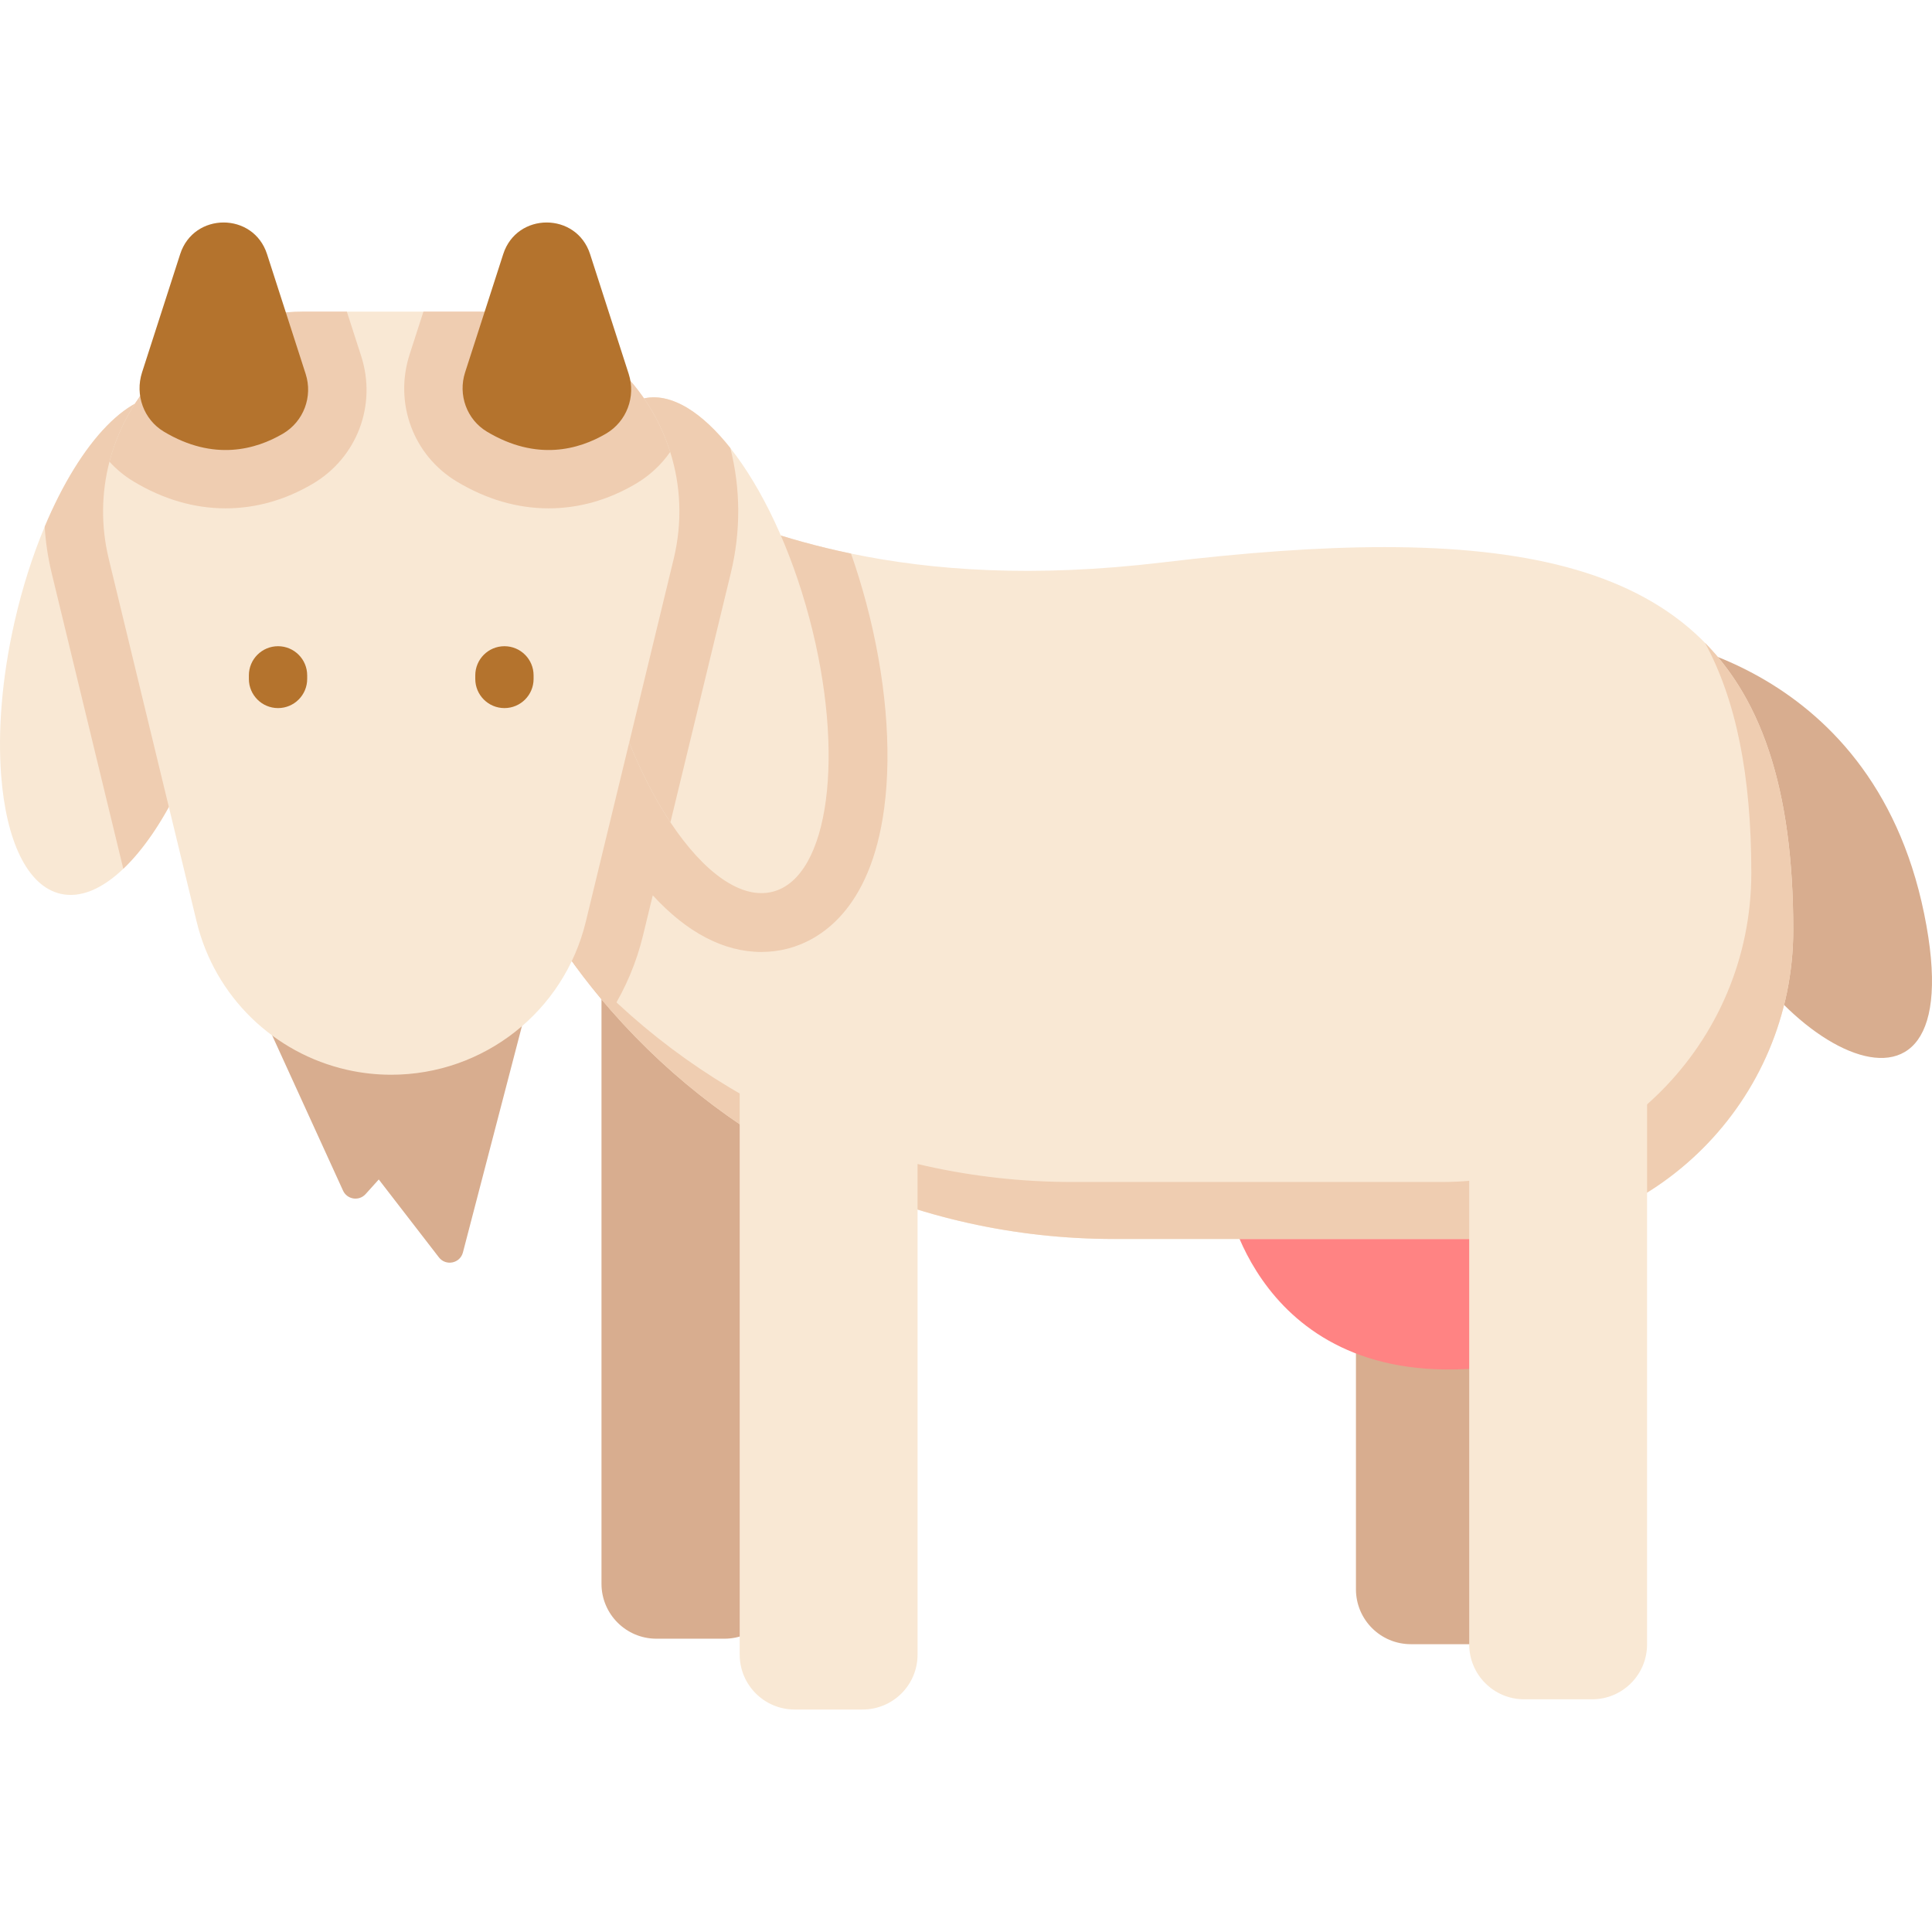
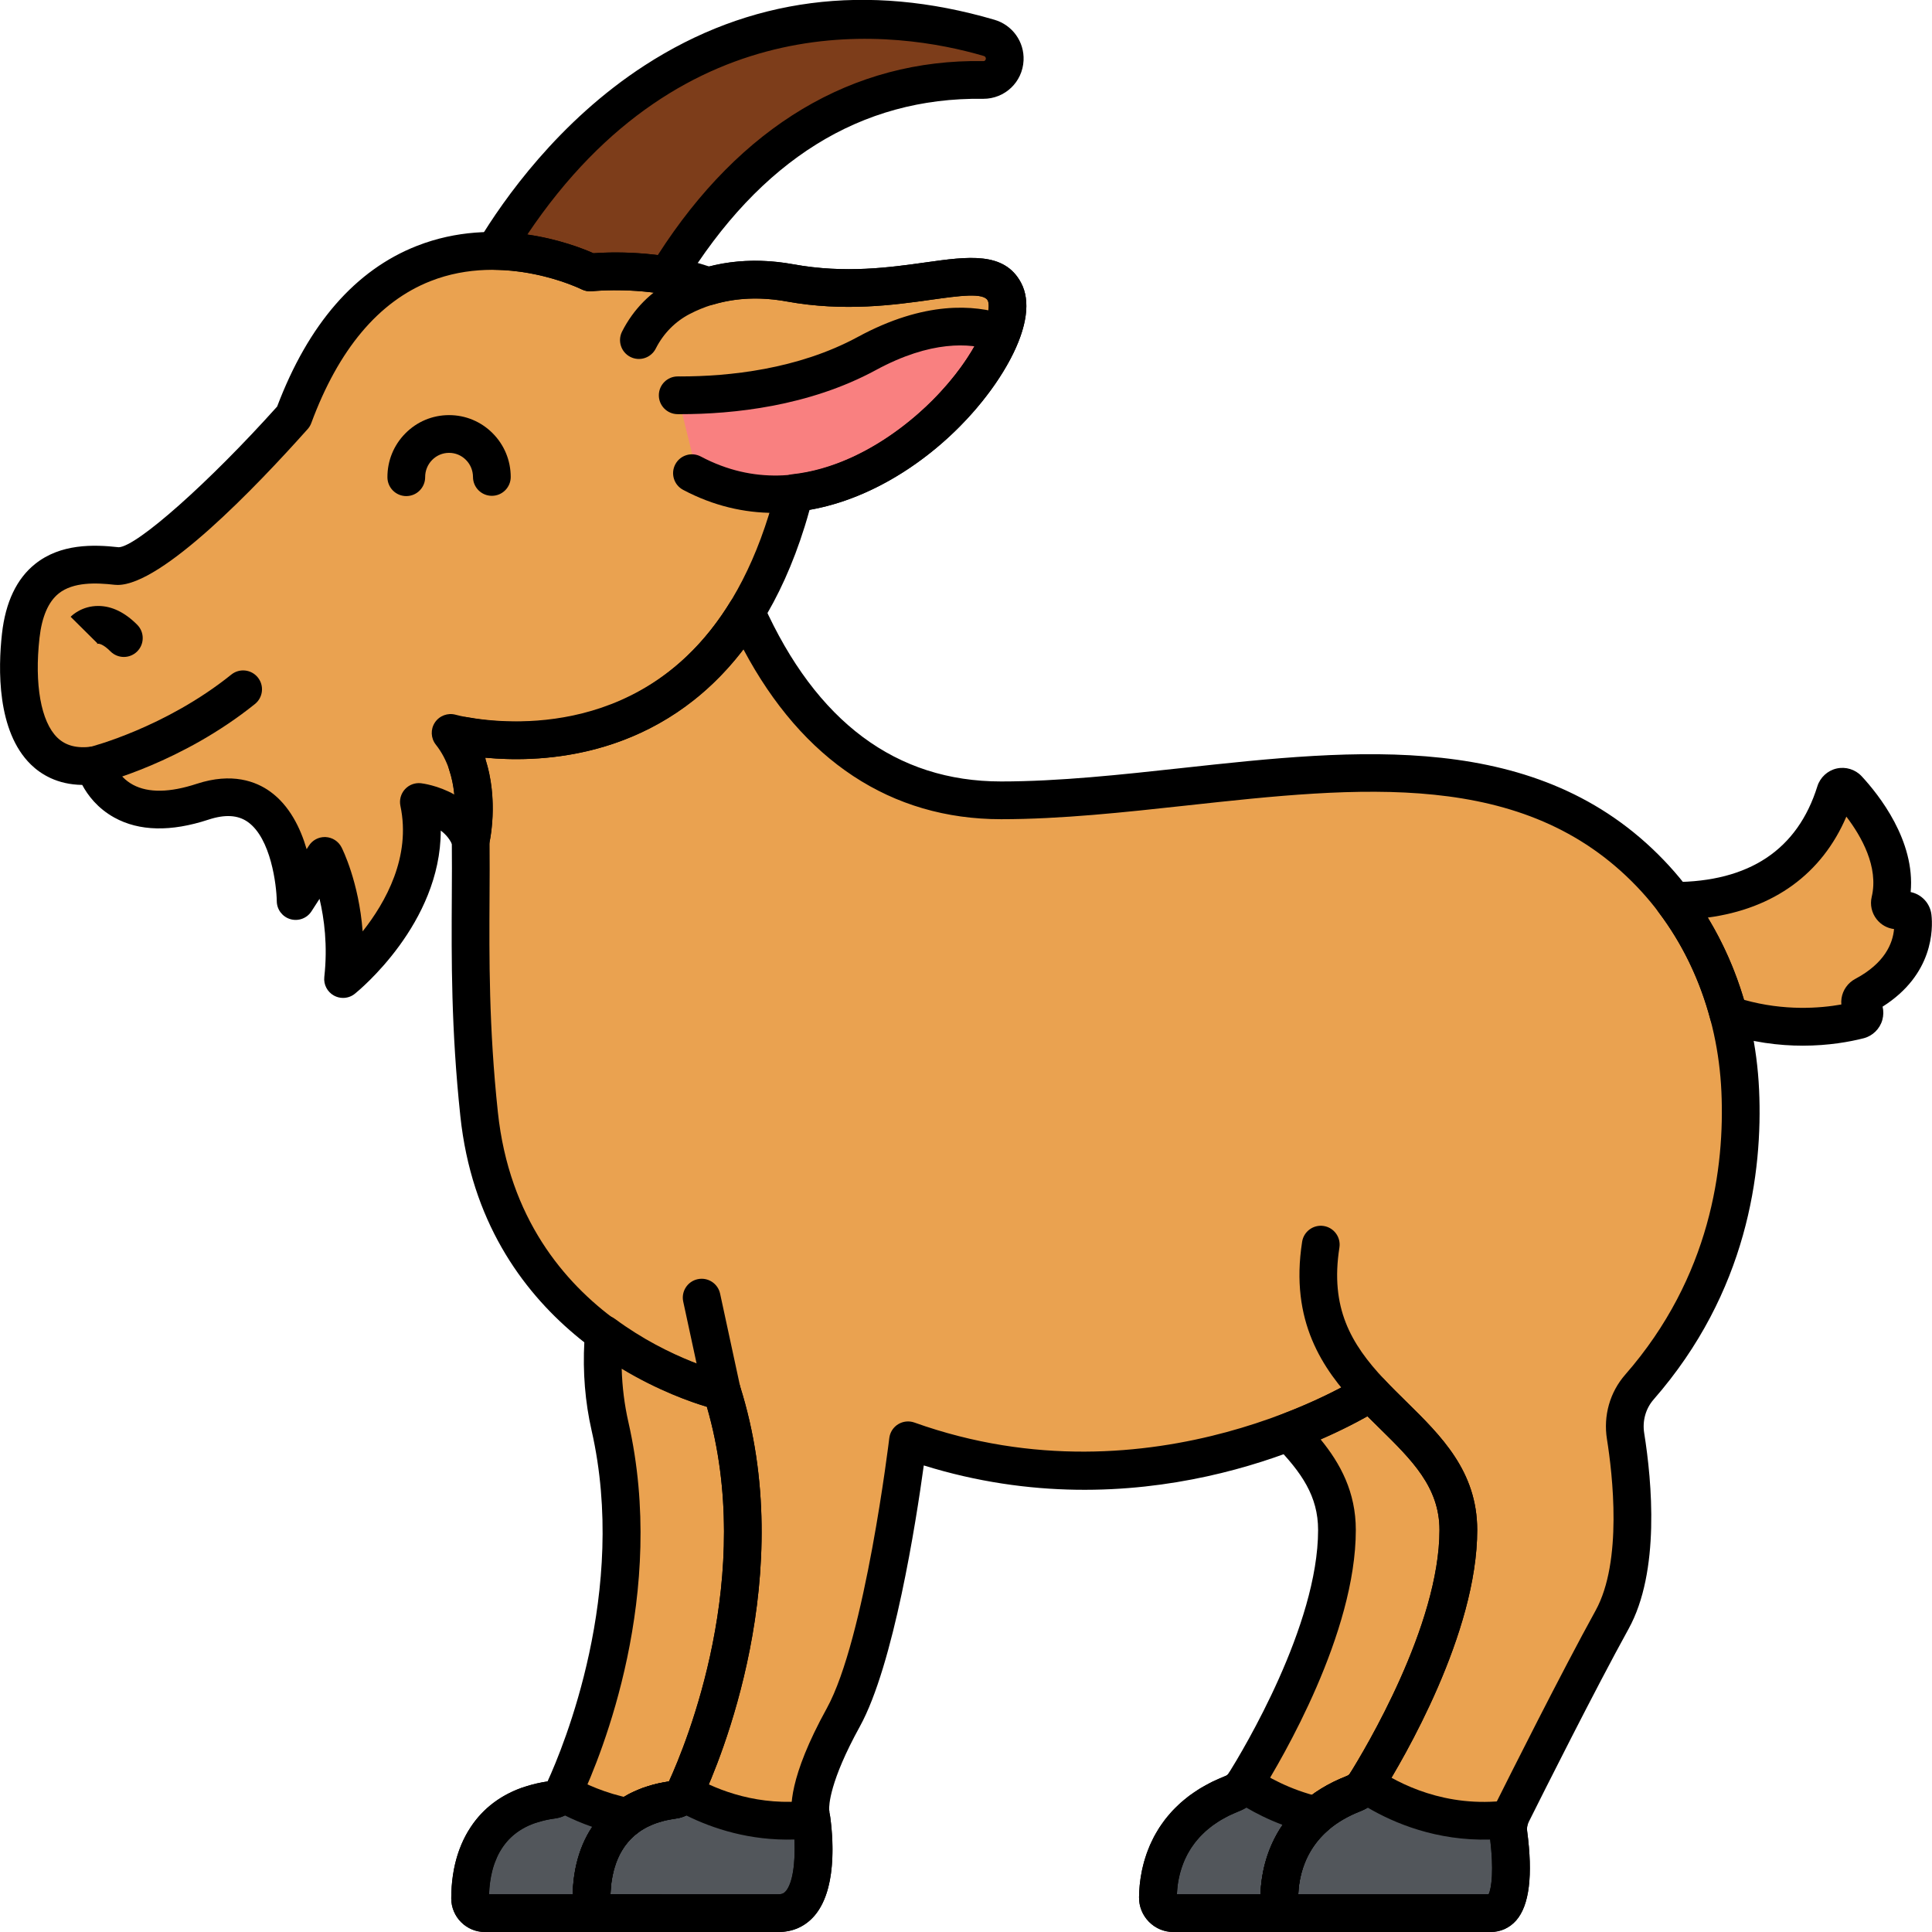
- <svg xmlns="http://www.w3.org/2000/svg" version="1.1" id="Capa_1" x="0px" y="0px" viewBox="0 0 512 512" style="enable-background:new 0 0 512 512;" xml:space="preserve">
-   <g>
-     <path style="fill:#D8AD8F;" d="M433.221,168.377c0,0,62.582,4.771,76.694,73.744c14.112,68.973-47.613,32.211-58.688-12.834   C440.153,184.242,433.221,168.377,433.221,168.377z" />
-     <path style="fill:#D8AD8F;" d="M66.441,261.935l24.467,53.594c1.082,2.37,4.239,2.854,5.981,0.918l3.488-3.876l15.935,20.641   c1.837,2.38,5.607,1.611,6.366-1.298l18.242-69.978L66.441,261.935L66.441,261.935z" />
-     <path style="fill:#D8AD8F;" d="M406.475,242.733v178.435c0,8.047-6.511,14.558-14.558,14.558h-18.02   c-8.047,0-14.558-6.511-14.558-14.558V242.733H406.475z" />
+ <svg xmlns="http://www.w3.org/2000/svg" enable-background="new 0 0 256 256" height="512" viewBox="0 0 256 256" width="512">
+   <g fill="#eaa250">
+     <path d="m247.001 131.921c6.477-3.441 6.661-8.437 6.442-10.426-.055-.496-.481-.864-.976-.864h-1.071c-.637 0-1.096-.6-.948-1.224 1.493-6.276-3.268-12.336-5.598-14.847-.515-.555-1.427-.343-1.654.382-3.775 12.075-14.044 14.422-21.423 14.436 3.395 4.498 5.833 9.64 7.281 15.094 7.634 2.537 14.307 1.433 17.261.684.74-.188.986-1.117.446-1.661-.469-.471-.345-1.263.24-1.574z" />
+     <path d="m169.515 251.411c.037-3.478 1.26-10.405 9.869-13.757.645-.251 1.202-.682 1.571-1.272 2.513-4.015 12.285-20.475 12.285-33.653 0-8.23-6.351-12.621-11.623-18.222 0 0-4.048 2.625-10.88 5.232 3.511 3.616 6.418 7.425 6.418 12.99 0 13.156-9.738 29.581-12.272 33.632-.378.604-.948 1.044-1.609 1.302-8.587 3.355-9.808 10.273-9.845 13.748-.012 1.151.902 2.089 2.044 2.089h16.085c-1.141 0-2.055-.939-2.043-2.089z" />
+     <path d="m80.324 253.5c-.134 0-.265-.014-.391-.04-.027-.005-.05-.017-.076-.024-.845-.21-1.475-.97-1.476-1.887 0 0 0-.002 0-.003 0-.111.005-.237.007-.355.002-.132.002-.258.008-.398.005-.129.017-.27.025-.405.009-.144.014-.282.027-.432.01-.117.028-.243.041-.363.019-.18.035-.356.061-.542.012-.088.032-.181.046-.271.035-.226.069-.452.116-.686.04-.198.093-.402.141-.603.031-.13.055-.257.09-.387.064-.236.143-.475.221-.714.032-.099.057-.198.092-.298.239-.677.539-1.355.916-2.014.037-.066.085-.128.124-.193.157-.262.317-.524.5-.778.092-.128.203-.249.303-.374.146-.185.284-.373.446-.552.107-.118.235-.226.349-.341.176-.176.343-.356.536-.523.131-.114.285-.215.424-.324.2-.156.39-.317.608-.463.149-.1.321-.184.478-.279.234-.14.458-.287.712-.414.158-.08.34-.143.506-.217.279-.125.55-.256.852-.365.203-.073.433-.127.647-.192.294-.09.576-.189.891-.264.241-.058.513-.092.767-.14.317-.06.619-.13.956-.174.277-.036.53-.144.759-.287.049-.031.103-.051.149-.086.032-.024.056-.057.086-.083.219-.188.406-.416.531-.687 2.415-5.192 12.451-29.084 4.861-52.976 0 0-7.744-1.745-15.666-7.601l-.064 1.158c-.205 3.711.076 7.44.901 11.063 5.07 22.277-3.858 43.498-6.117 48.355-.285.613-.849 1.054-1.516 1.141-9.752 1.269-10.905 9.298-10.899 13.068.002 1.08.872 1.95 1.944 1.95h22.839.001z" />
+     <path d="m133.089 38.642c-2.715-5.081-13.42 1.561-28.4-1.159-4.246-.771-7.822-.424-10.789.45-7.553-2.758-15.713-1.828-15.713-1.828s-27.133-13.764-39.288 19.086c0 0-18.2 20.402-23.442 19.809s-11.652-.248-12.711 9.258 1.144 18.312 9.768 17.148c0 0 2.204 8.806 14.326 4.829s12.336 13.16 12.336 13.16l3.852-5.982s3.488 6.812 2.428 16.318c0 0 12.829-10.314 10.047-23.463 0 0 5.243.593 6.869 5.055 0 0 1.99-8.331-2.664-14.205 0 0 32.964 9.076 44.541-28.118.396-1.274.73-2.494 1.015-3.672 16.927-1.835 30.835-21.051 27.825-26.686z" />
  </g>
-   <path style="fill:#FF8383;" d="M325.202,318.157c0,0,9.494,53.887,74.794,43.43v-43.43H325.202z" />
-   <path style="fill:#D8AD8F;" d="M206.537,241.269v178.447c0,8.035-6.511,14.558-14.558,14.558h-18.02  c-8.047,0-14.558-6.523-14.558-14.558V241.269H206.537z" />
-   <path style="fill:#F9E8D4;" d="M475.231,246.439c0,45.24-36.662,81.903-81.903,81.903h-98.071  c-53.122,0-100.775-23.395-133.226-60.442c-27.263-31.141-43.795-71.931-43.795-116.579v-7.788l35.144-23.125  c16.241,5.209,37.234,19.049,72.15,26.296c21.502,4.471,48.287,6.436,82.495,2.35c21.898-2.62,41.487-4.065,58.872-4.065  C441.387,144.988,475.231,171.565,475.231,246.439z" />
-   <g>
-     <path style="fill:#EFCDB1;" d="M475.233,246.441c0,45.236-36.665,81.9-81.9,81.9h-98.074c-53.127,0-100.773-23.396-133.224-60.441   c-5.367-6.13-10.323-12.64-14.814-19.481c1.205,1.483,2.442,2.936,3.698,4.368c32.451,37.056,80.097,60.452,133.224,60.452h98.064   c45.246,0,81.911-36.665,81.911-81.911c0-25.734-4.007-45.771-12.28-60.977C467.672,186.453,475.233,211.054,475.233,246.441z" />
-     <path style="fill:#EFCDB1;" d="M234.327,214.143c-3.65,27.471-17.51,35.113-25.454,37.224c-2.298,0.603-4.679,0.915-7.081,0.915   c-9.961,0-19.766-5.147-28.802-15.014l-2.589,10.658c-1.705,7.081-4.565,13.829-8.37,19.974   c-27.263-31.141-43.795-71.931-43.795-116.579v-7.788l35.144-23.125c16.241,5.209,37.234,19.049,72.15,26.296   c1.487,4.242,2.839,8.63,4.034,13.122C234.711,179.186,236.406,198.484,234.327,214.143z" />
-   </g>
-   <g>
-     <path style="fill:#F9E8D4;" d="M243.163,289.591V438.48c0,8.047-6.511,14.558-14.558,14.558h-18.02   c-8.047,0-14.558-6.511-14.558-14.558V279.511L243.163,289.591z" />
-     <path style="fill:#F9E8D4;" d="M436.493,273.546v162.228c0,8.035-6.511,14.558-14.558,14.558h-18.02   c-8.047,0-14.558-6.523-14.558-14.558V296.129L436.493,273.546z" />
-     <path style="fill:#F9E8D4;" d="M204.87,236.291c-8.401,2.235-18.383-5.084-27.2-18.362c-0.457-0.686-0.905-1.393-1.362-2.121   c-6.259-9.992-11.843-23-15.742-37.65c-9.587-36.059-5.272-68.5,9.618-72.462c3.785-1.019,7.892-0.073,12.082,2.464   c3.764,2.298,7.58,5.896,11.282,10.575c8.318,10.522,15.992,26.473,20.941,45.095C224.075,199.888,219.77,232.329,204.87,236.291z" />
-   </g>
-   <path style="fill:#EFCDB1;" d="M193.682,151.82l-16.013,66.109c-0.457-0.686-0.905-1.393-1.362-2.121  c-6.259-9.992-11.843-23-15.742-37.65c-9.587-36.059-5.272-68.5,9.618-72.462c3.785-1.019,7.892-0.073,12.082,2.464  c3.764,2.298,7.58,5.896,11.282,10.575C196.261,129.412,196.365,140.725,193.682,151.82z" />
-   <path style="fill:#F9E8D4;" d="M58.262,177.169c-5.365,23.644-15.222,43.203-25.589,53.07c-5.584,5.334-11.323,7.829-16.595,6.634  c-8.921-2.028-14.474-14.224-15.773-31.401c-0.905-11.76,0.187-25.87,3.546-40.655c2.069-9.129,4.814-17.655,7.996-25.246  c9.503-22.657,22.927-37.016,34.188-34.468c3.816,0.873,7.018,3.608,9.545,7.798C62.952,125.201,64.428,150.042,58.262,177.169z" />
-   <path style="fill:#EFCDB1;" d="M55.58,112.901c7.372,12.301,8.848,37.141,2.683,64.268c-5.365,23.644-15.222,43.203-25.589,53.07  l-10.938-45.147l-8.058-33.283c-0.977-4.066-1.591-8.152-1.83-12.238c9.503-22.657,22.927-37.016,34.188-34.468  C49.85,105.976,53.053,108.711,55.58,112.901z" />
-   <path style="fill:#F9E8D4;" d="M178.528,148.14l-23.282,96.117c-2.885,11.899-9.643,22.046-18.76,29.206  c-9.107,7.16-20.563,11.353-32.801,11.353c-3.997,0-7.912-0.443-11.682-1.298c-19.357-4.358-35.068-19.347-39.889-39.261  l-15.226-62.842l-8.057-33.275c-2.153-8.87-1.937-17.658,0.175-25.786c5.821-22.427,26.167-39.765,51.396-39.765h46.565  c24.24,0,43.979,16.019,50.644,37.18C180.403,128.587,180.907,138.312,178.528,148.14z" />
-   <g>
-     <path style="fill:#EFCDB1;" d="M82.802,128.257c-7.304,4.286-15.051,6.459-23.025,6.459c-8.293,0-16.463-2.38-24.292-7.067   c-2.462-1.473-4.636-3.266-6.48-5.295c5.821-22.427,26.167-39.765,51.396-39.765h11.518l3.791,11.755   C99.914,107.396,94.608,121.334,82.802,128.257z" />
-     <path style="fill:#EFCDB1;" d="M177.611,119.768c-2.349,3.369-5.439,6.284-9.2,8.489c-7.304,4.286-15.051,6.459-23.025,6.459   c-8.293,0-16.462-2.38-24.282-7.067c-11.559-6.923-16.72-20.779-12.558-33.698l3.667-11.363h14.752   C151.207,82.589,170.946,98.608,177.611,119.768z" />
-   </g>
-   <g>
-     <path style="fill:#B4732D;" d="M37.642,98.694l10.106-31.349c3.603-11.177,19.416-11.177,23.019,0L81,99.087   c1.946,6.038-0.542,12.63-6.014,15.839c-7.217,4.232-18.369,7.365-31.556-0.534C38.075,111.185,35.727,104.634,37.642,98.694z" />
-     <path style="fill:#B4732D;" d="M123.253,98.694l10.106-31.349c3.603-11.177,19.416-11.177,23.019,0l10.233,31.742   c1.946,6.038-0.542,12.63-6.014,15.839c-7.217,4.232-18.369,7.365-31.556-0.534C123.687,111.185,121.338,104.634,123.253,98.694z" />
-     <path style="fill:#B4732D;" d="M73.681,187.651c-4.267,0-7.726-3.459-7.726-7.726v-0.946c0-4.267,3.459-7.726,7.726-7.726   s7.726,3.459,7.726,7.726v0.946C81.408,184.192,77.948,187.651,73.681,187.651z" />
-     <path style="fill:#B4732D;" d="M133.68,187.651c-4.267,0-7.726-3.459-7.726-7.726v-0.946c0-4.267,3.459-7.726,7.726-7.726   s7.726,3.459,7.726,7.726v0.946C141.406,184.192,137.947,187.651,133.68,187.651z" />
-   </g>
-   <g>
- </g>
-   <g>
- </g>
-   <g>
- </g>
-   <g>
- </g>
-   <g>
- </g>
-   <g>
- </g>
-   <g>
- </g>
-   <g>
- </g>
-   <g>
- </g>
-   <g>
- </g>
-   <g>
- </g>
-   <g>
- </g>
-   <g>
- </g>
-   <g>
- </g>
-   <g>
- </g>
+   <path d="m92.437 63.075c17.866 8.744 36.138-8.373 40.219-18.785l-.338-.245c-3.542-1.156-9.404-1.571-17.465 2.799-8.674 4.703-18.656 5.566-25.053 5.535z" fill="#f98080" />
+   <path d="m78.187 36.105s4.677-.53 10.226.407c12.642-20.635 28.38-26.115 41.837-25.92 1.531.022 2.808-1.161 2.88-2.702.062-1.324-.799-2.502-2.063-2.872-37.569-11.003-58.728 16.948-65.534 28.228 7.155.071 12.654 2.859 12.654 2.859z" fill="#7d3d1a" />
+   <path d="m230.593 144.557c-.482-10.724-4.497-21.087-11.897-28.811-21.521-22.462-56.554-9.698-86.044-9.698-18.301 0-28.365-12.905-33.775-24.949-11.866 19.3-31.519 17.456-37.432 16.391.18 1.251.327 2.497.446 3.743 1.678 5.019.48 10.09.48 10.09-.001-.002-.002-.004-.003-.007.113 10.123-.486 21.255 1.117 36.321 3.217 30.247 32.171 36.728 32.171 36.728 7.589 23.892-2.446 47.783-4.861 52.976-.285.613-.849 1.054-1.516 1.141-9.752 1.269-10.905 9.298-10.899 13.068.002 1.08.871 1.95 1.944 1.95h22.839c6.434 0 4.289-12.963 4.289-12.963s-1.072-3.241 4.289-12.963c5.362-9.722 8.579-36.728 8.579-36.728 33.243 11.883 61.297-6.339 61.297-6.339 5.272 5.601 11.623 9.992 11.623 18.222 0 13.178-9.771 29.638-12.285 33.653-.369.59-.926 1.02-1.571 1.272-8.609 3.352-9.833 10.279-9.869 13.757-.012 1.151.902 2.089 2.044 2.089h25.97c3.405 0 2.755-7.49 2.343-10.577-.118-.879.028-1.762.424-2.555 2.066-4.139 8.823-17.606 13.318-25.757 3.85-6.981 2.724-18.419 1.783-24.313-.372-2.332.286-4.731 1.835-6.504 11.748-13.438 13.845-28.459 13.361-39.237z" fill="#eaa250" />
+   <path d="m199.874 242.94c-.085-.642-.028-1.285.158-1.895-9.132 1.151-16.069-2.605-19.082-4.66-.38.592-.943 1.026-1.596 1.281-8.584 3.357-9.803 10.274-9.839 13.748-.012 1.15.903 2.087 2.044 2.087h25.97c3.4-.001 2.758-7.464 2.345-10.561z" fill="#52565b" />
+   <path d="m107.529 241.076c-7.413.857-13.352-1.503-16.88-3.501-.309.484-.795.831-1.37.906-9.752 1.269-10.905 9.298-10.899 13.068.002 1.08.872 1.95 1.944 1.95h22.839c5.644.001 4.686-9.975 4.366-12.423z" fill="#52565b" />
+   <path d="m80.324 253.5c-1.072 0-1.942-.87-1.944-1.95-.005-2.76.628-7.793 4.785-10.795-3.579-.694-6.514-1.997-8.6-3.179-.076.12-.162.23-.26.33-.004.005-.009.009-.014.013-.091.091-.186.175-.293.247-.039.027-.083.047-.124.071-.08.046-.158.094-.245.128-.138.056-.283.097-.436.117-.995.13-1.879.345-2.703.604-.185.058-.388.104-.566.168-2.838 1.025-4.632 2.779-5.767 4.711-.023.038-.051.075-.073.114-.343.601-.617 1.219-.844 1.836-.022.06-.051.119-.072.179-.334.946-.542 1.885-.674 2.764-.151 1.008-.202 1.938-.201 2.693.002 1.08.872 1.95 1.944 1.95h22.839.001-6.753z" fill="#52565b" />
+   <path d="m169.515 251.411c.028-2.653.758-7.308 4.917-10.857-4.395-1.016-7.72-2.91-9.566-4.169-.378.591-.939 1.024-1.591 1.279-.312.122-.595.258-.888.39-.211.094-.438.182-.639.281-.302.148-.575.309-.856.467-.166.093-.347.18-.505.276-.278.168-.528.347-.785.523-.138.095-.29.185-.423.282-.24.177-.454.362-.675.546-.126.105-.266.206-.387.313-.179.159-.335.325-.501.488-.141.138-.293.273-.424.413-.128.137-.236.278-.356.416-.149.172-.306.342-.442.517-.106.136-.194.274-.293.411-.13.181-.268.361-.386.543-.102.158-.187.318-.281.476-.096.163-.201.326-.289.489-.079.148-.143.296-.215.444-.086.175-.178.35-.255.525-.05.114-.088.227-.135.34-.084.207-.172.414-.244.618-.044.123-.076.243-.116.366-.062.192-.128.385-.181.573-.055.198-.098.391-.144.585-.026.108-.057.219-.08.325-.045.211-.079.414-.113.618-.014.083-.034.171-.046.253-.027.172-.044.335-.064.5-.013.106-.031.217-.041.321-.015.149-.023.286-.033.428-.008.11-.02.226-.026.332-.006.11-.007.209-.01.314-.004.126-.011.257-.012.375-.012 1.15.902 2.088 2.044 2.088h16.085c-1.142 0-2.056-.939-2.044-2.089z" fill="#52565b" />
+   <path d="m53.836 65.735c-1.377 0-2.495-1.114-2.5-2.492-.008-2.19.833-4.252 2.367-5.808 1.539-1.561 3.591-2.423 5.776-2.43h.027c2.175 0 4.221.849 5.764 2.393 1.544 1.545 2.397 3.603 2.404 5.792.004 1.381-1.111 2.503-2.492 2.508-.003 0-.005 0-.008 0-1.377 0-2.496-1.114-2.5-2.492-.003-.861-.337-1.669-.942-2.274-.597-.598-1.388-.927-2.227-.927-.003 0-.007 0-.011 0-.844.002-1.636.337-2.232.941-.601.609-.93 1.419-.927 2.28.005 1.38-1.11 2.503-2.491 2.508-.002.001-.005.001-.008.001z" />
+   <path d="m181.617 187.007c-.665 0-1.328-.264-1.82-.787-4.517-4.798-8.911-11.127-7.257-21.687.214-1.364 1.501-2.295 2.856-2.083 1.364.213 2.297 1.493 2.083 2.857-1.244 7.938 1.482 12.731 5.958 17.485.946 1.005.898 2.588-.106 3.534-.483.456-1.099.681-1.714.681z" />
+   <path d="m95.653 186.865c-1.151 0-2.188-.801-2.44-1.973l-2.682-12.422c-.292-1.35.566-2.68 1.916-2.971 1.355-.291 2.679.568 2.971 1.917l2.682 12.422c.292 1.35-.566 2.68-1.916 2.971-.178.038-.356.056-.531.056z" />
+   <path d="m238.879 138.558c-3.116 0-6.745-.428-10.615-1.714-.8-.266-1.412-.917-1.628-1.731-1.396-5.262-3.704-10.049-6.859-14.229-.571-.756-.665-1.77-.244-2.619.422-.849 1.287-1.386 2.234-1.388 10.01-.019 16.416-4.286 19.042-12.682.37-1.185 1.35-2.091 2.557-2.364 1.206-.271 2.475.121 3.315 1.027 2.263 2.438 7.122 8.537 6.491 15.344 1.453.297 2.588 1.496 2.756 3.018.202 1.838.283 7.898-6.475 12.167.136.567.13 1.168-.03 1.748-.333 1.202-1.289 2.138-2.496 2.444-1.823.463-4.627.979-8.048.979zm6.101-3.306.005.005c-.002-.002-.004-.004-.005-.005zm3.196-1.124c-.001 0-.002 0-.002.001 0-.001.001-.001.002-.001zm-17.086-1.646c5.338 1.5 10.076 1.119 12.897.617-.023-.273-.016-.55.026-.825.165-1.088.844-2.045 1.814-2.561 3.911-2.079 4.973-4.695 5.144-6.607-.903-.109-1.725-.566-2.298-1.292-.668-.844-.909-1.931-.66-2.981.94-3.953-1.368-8.015-3.36-10.626-3.238 7.575-9.614 12.207-18.367 13.377 2.044 3.364 3.652 7.012 4.804 10.898zm15.911-.561h.01z" />
+   <path d="m171.56 256h-16.086c-1.219 0-2.363-.478-3.222-1.345-.865-.874-1.335-2.035-1.322-3.27.036-3.497 1.224-12.061 11.435-16.051.128-.05.301-.142.399-.299 1.985-3.174 11.891-19.65 11.891-32.306 0-4.47-2.185-7.618-5.711-11.248-.585-.604-.829-1.46-.647-2.282.182-.821.765-1.496 1.55-1.795 6.51-2.485 10.373-4.97 10.411-4.995 1.016-.658 2.353-.495 3.181.384.937.995 1.937 1.978 2.903 2.929 4.621 4.543 9.399 9.242 9.399 17.006 0 13.684-9.694 30.233-12.666 34.979-.645 1.03-1.607 1.817-2.782 2.275-6.535 2.544-8.13 7.338-8.269 11.06 1.159.218 2.036 1.235 2.036 2.457 0 1.382-1.12 2.501-2.5 2.501zm-15.619-5h11.082c.123-3.709 1.577-11.831 11.454-15.676.114-.044.271-.127.358-.269 1.988-3.176 11.904-19.657 11.904-32.327 0-5.669-3.663-9.271-7.904-13.441-.542-.532-1.093-1.074-1.644-1.628-1.363.762-3.473 1.862-6.216 3.052 2.635 3.216 4.678 6.997 4.678 12.018 0 13.669-9.684 30.213-12.652 34.958-.651 1.042-1.626 1.839-2.817 2.305-6.784 2.651-8.108 7.859-8.243 11.008z" />
+   <path d="m87.077 256h-22.839c-2.446 0-4.439-1.994-4.444-4.446-.014-8.558 4.749-14.333 12.759-15.507 2.08-4.542 10.685-25.202 5.836-46.506-.858-3.771-1.181-7.726-.959-11.755l.064-1.16c.051-.917.602-1.733 1.433-2.124s1.81-.294 2.55.252c7.363 5.444 14.66 7.157 14.733 7.173.862.197 1.561.837 1.829 1.681 7.92 24.933-2.757 50.012-4.978 54.787-.254.546-.618 1.034-1.082 1.452-.09.089-.183.172-.282.248-.139.105-.274.189-.414.264-.535.323-1.105.526-1.691.603-.176.023-.342.058-.508.092l-.654.121c-.104.017-.207.032-.303.055-.17.041-.325.092-.48.142l-.567.17c-.076.021-.153.04-.224.065-.171.062-.328.136-.486.208l-.192.087c-.092.042-.191.083-.291.123l-.123.051c-.113.057-.226.129-.34.199l-.581.338c-.093.062-.181.136-.27.207l-.514.392c-.089.077-.169.163-.252.247l-.426.416c-.062.069-.13.16-.199.25l-.363.45c-.139.191-.259.393-.379.595-.043.071-.085.136-.129.2-.25.439-.496.98-.699 1.557l-.071.237c-.084.254-.141.422-.186.589l-.119.508c-.026.107-.053.213-.073.318-.041.202-.068.389-.097.576l-.029.175c-.029.186-.039.293-.05.401l-.097 1.269h6.188c1.381 0 2.5 1.119 2.5 2.5s-1.12 2.5-2.501 2.5zm-22.275-5h11.087l.041-.877c.007-.124.015-.247.025-.377.009-.107.022-.222.036-.336l.02-.178c.018-.175.036-.349.062-.531.01-.072.026-.168.044-.265.046-.295.087-.56.142-.833.033-.169.077-.351.121-.532l.064-.273c.025-.114.052-.227.083-.342.067-.253.15-.51.234-.766l.04-.126c.029-.101.06-.201.096-.302.304-.859.675-1.675 1.104-2.424.047-.083.104-.173.164-.262.179-.297.377-.617.603-.931.088-.123.189-.247.293-.371l.174-.217c.146-.187.292-.373.454-.552.113-.125.232-.24.354-.354l.197-.194c.178-.181.357-.361.556-.532.127-.11.271-.22.419-.328l.241-.186c.198-.158.397-.313.616-.459.143-.096.304-.189.466-.279l.276-.163c.229-.141.46-.279.712-.405.153-.077.317-.147.482-.214l.292-.127c.277-.126.557-.25.859-.36.186-.067.384-.125.582-.18l.389-.117c.271-.086.543-.171.837-.241.205-.049.427-.088.648-.125l.486-.09c.177-.036.354-.07.537-.101 2.254-4.918 11.514-27.272 5.029-49.634-2.153-.64-6.464-2.144-11.289-5.052.07 2.416.366 4.783.886 7.067 5.169 22.71-3.506 43.985-6.288 49.964-.654 1.409-1.948 2.369-3.459 2.565-6.92.901-8.594 5.836-8.715 10.04zm24.139-14.996c-.001 0-.002 0-.003 0z" />
+   <path d="m12.512 103.906c-1.122 0-2.143-.761-2.425-1.899-.332-1.339.484-2.694 1.823-3.027.099-.025 9.982-2.553 18.74-9.594 1.078-.867 2.65-.693 3.515.382.865 1.076.694 2.65-.382 3.515-9.649 7.757-20.223 10.439-20.668 10.55-.202.049-.404.073-.603.073z" />
+   <path d="m102.603 67.961c-3.974 0-8.054-.914-12.086-3.053-1.22-.647-1.684-2.161-1.036-3.38.646-1.22 2.158-1.684 3.38-1.037 14.129 7.498 27.045-3.778 30.668-7.412 6.173-6.191 8.069-11.922 7.355-13.259-.575-1.078-3.788-.626-7.504-.103-4.847.681-11.484 1.615-19.138.226-4.725-.857-9.034-.306-12.816 1.643-1.951 1.005-3.521 2.598-4.538 4.608-.625 1.231-2.13 1.724-3.36 1.101-1.231-.624-1.725-2.128-1.101-3.36 1.496-2.955 3.816-5.304 6.71-6.794 4.784-2.463 10.165-3.175 15.999-2.117 6.864 1.247 12.788.413 17.547-.257 5.574-.783 10.39-1.462 12.611 2.698 2.604 4.875-2.438 13.341-8.226 19.146-6.147 6.165-15.003 11.35-24.465 11.35z" />
+   <path d="m45.456 132.23c-.413 0-.827-.102-1.204-.309-.887-.488-1.393-1.462-1.28-2.468.463-4.157-.011-7.742-.633-10.354l-1.062 1.648c-.597.928-1.732 1.354-2.792 1.049-1.061-.305-1.796-1.269-1.81-2.372-.034-2.184-.788-8.336-3.826-10.501-1.313-.937-3.026-1.04-5.23-.315-4.979 1.634-9.176 1.542-12.471-.277-2.234-1.233-3.531-2.976-4.253-4.326-3.323-.04-5.503-1.431-6.807-2.705-4.519-4.415-4.337-12.748-3.827-17.322.466-4.184 1.946-7.297 4.398-9.254 3.367-2.688 7.688-2.592 11.078-2.211 2.389-.09 11.97-8.588 20.984-18.641 4.141-10.936 10.373-18.098 18.53-21.294 10.497-4.114 20.672-.228 23.382.975 2.18-.163 8.829-.42 15.354 1.761 3.509-.901 7.253-1 11.147-.292 6.864 1.247 12.787.413 17.548-.257 5.571-.784 10.389-1.462 12.61 2.698 1.295 2.424.807 5.925-1.412 10.124-4.551 8.614-14.998 17.962-26.612 19.979-.197.727-.409 1.454-.634 2.175-6.327 20.327-18.938 27.366-28.402 29.691-5.446 1.338-10.443 1.302-13.971.964 1.896 5.632.612 11.205.541 11.505-.257 1.073-1.187 1.851-2.288 1.915-1.091.052-2.114-.603-2.492-1.64-.341-.934-.949-1.62-1.62-2.122.011 12.305-10.866 21.208-11.381 21.622-.453.368-1.007.554-1.565.554zm-2.429-21.317c.041 0 .082.001.123.003.894.044 1.694.562 2.103 1.357.119.234 2.296 4.568 2.8 11.14 3.051-3.854 6.429-9.895 5.004-16.628-.166-.786.056-1.604.596-2.199.539-.594 1.319-.892 2.132-.803.153.018 2.236.273 4.423 1.499-.21-2.154-.856-4.591-2.458-6.612-.672-.848-.723-2.031-.126-2.933.597-.901 1.705-1.317 2.749-1.03 1.244.338 30.793 7.912 41.49-26.451.363-1.167.69-2.35.971-3.515.248-1.026 1.112-1.786 2.161-1.899 10.454-1.132 20.408-9.908 24.467-17.589 1.765-3.338 1.625-5.052 1.423-5.432-.576-1.079-3.785-.626-7.504-.103-4.846.682-11.484 1.616-19.138.226-3.416-.621-6.657-.489-9.637.388-.513.152-1.062.134-1.563-.05-6.88-2.513-14.5-1.702-14.575-1.692-.485.054-.977-.035-1.411-.255-.096-.048-10.136-4.98-20.023-1.081-6.861 2.707-12.173 9.034-15.788 18.806-.108.293-.271.563-.479.796-6.951 7.793-19.312 20.651-25.178 20.652-.141 0-.277-.008-.411-.022-2.428-.275-5.464-.393-7.397 1.15-1.376 1.099-2.233 3.084-2.548 5.9-.686 6.151.194 11.083 2.353 13.192 1.101 1.077 2.6 1.469 4.597 1.202 1.255-.168 2.449.635 2.759 1.871.017.055.599 2.072 2.691 3.192 2.024 1.083 4.863 1.039 8.431-.132 4.701-1.542 7.872-.306 9.702 1.003 2.593 1.853 4.049 4.856 4.866 7.658l.297-.46c.458-.72 1.251-1.149 2.098-1.149z" />
+   <path d="m90.14 54.879c-.118 0-.235 0-.353-.001-1.381-.007-2.494-1.132-2.487-2.512.007-1.376 1.125-2.488 2.5-2.488.096 0 .228.001.343.001 6.406 0 15.573-.925 23.52-5.233 8.869-4.808 15.462-4.273 19.433-2.978 1.312.428 2.028 1.84 1.601 3.152-.429 1.312-1.84 2.032-3.153 1.601-3.035-.991-8.19-1.341-15.497 2.621-8.866 4.805-18.916 5.837-25.907 5.837z" />
+   <path d="m88.414 39.012c-.139 0-.278-.011-.417-.035-5.144-.868-9.485-.393-9.529-.389-.485.054-.973-.032-1.406-.251-.051-.025-5.116-2.527-11.553-2.59-.897-.009-1.722-.498-2.158-1.282-.438-.783-.422-1.741.042-2.51 3.334-5.527 10.627-15.9 22.012-23.277 13.849-8.975 29.448-11.014 46.365-6.059 2.386.699 3.973 2.915 3.857 5.388-.134 2.867-2.47 5.086-5.333 5.086-.026 0-.053 0-.08-.001-16.13-.206-29.474 8.084-39.669 24.726-.459.75-1.272 1.194-2.131 1.194zm-6.848-5.557c1.545 0 3.478.079 5.596.347 10.947-17.078 25.823-25.996 43.124-25.708.183.032.338-.135.347-.32.007-.161-.104-.308-.27-.356-11.43-3.35-39.619-7.472-60.493 23.666 4.192.608 7.414 1.875 8.764 2.472.634-.047 1.65-.101 2.932-.101z" />
+   <path d="m197.529 256h-25.97c-1.22 0-2.364-.478-3.223-1.345-.865-.874-1.335-2.035-1.322-3.27.037-3.503 1.229-12.077 11.463-16.061.114-.044.271-.127.358-.269 1.988-3.176 11.904-19.657 11.904-32.327 0-5.669-3.663-9.271-7.904-13.441-.539-.53-1.088-1.069-1.637-1.621-6.606 3.734-30.459 15.315-58.792 6.512-1.023 7.45-3.982 26.453-8.477 34.603-4.018 7.285-4.092 10.458-4.061 11.06.055.116.013.074.049.288.263 1.587 1.401 9.708-1.968 13.68-1.215 1.433-2.871 2.19-4.789 2.19h-22.837c-2.445 0-4.438-1.994-4.443-4.446-.016-8.558 4.747-14.333 12.759-15.507 2.257-4.924 11.515-27.282 5.024-49.645-6.128-1.873-29.723-10.843-32.664-38.501-1.229-11.566-1.178-20.854-1.132-29.047.015-2.589.028-5.079.001-7.51-.003-.246.03-.485.095-.712.146-.729.848-4.748-.442-8.607-.06-.18-.1-.366-.117-.555-.117-1.222-.263-2.441-.433-3.625-.114-.795.16-1.597.738-2.154.579-.558 1.392-.803 2.18-.662 5.382.97 23.808 2.736 34.858-15.239.485-.79 1.373-1.258 2.291-1.186.925.06 1.74.625 2.119 1.471 6.995 15.576 17.592 23.473 31.495 23.473 7.674 0 15.959-.905 23.971-1.78 23.208-2.533 47.204-5.155 63.878 12.249 7.593 7.926 12.064 18.732 12.589 30.428.488 10.85-1.541 26.77-13.976 40.995-1.054 1.206-1.509 2.833-1.248 4.463 1.025 6.424 2.12 18.332-2.062 25.916-4.479 8.122-11.29 21.699-13.271 25.667-.17.341-.233.724-.182 1.107.785 5.882.298 9.875-1.446 11.868-.87.993-2.068 1.54-3.376 1.54zm-25.504-5h25.224c.397-.784.733-3.336.146-7.746-.185-1.378.046-2.761.664-4.001 1.992-3.99 8.842-17.644 13.366-25.848 3.59-6.508 2.248-18.051 1.504-22.712-.496-3.102.387-6.216 2.422-8.543 11.343-12.976 13.191-27.544 12.745-37.479-.471-10.486-4.45-20.143-11.206-27.194-14.969-15.624-36.708-13.25-59.724-10.737-8.146.889-16.567 1.809-24.514 1.809-14.58 0-26.312-7.759-34.139-22.501-10.941 14.329-26.326 15.085-34.192 14.35.011.107.021.214.032.322 1.534 4.854.766 9.617.518 10.868.023 2.363.01 4.783-.004 7.295-.045 8.063-.097 17.202 1.104 28.49 2.981 28.042 29.123 34.301 30.234 34.554.865.196 1.564.837 1.833 1.682 7.92 24.933-2.757 50.012-4.978 54.787-.657 1.411-1.951 2.369-3.46 2.566-6.921.901-8.594 5.836-8.715 10.039h22.275c.514 0 .754-.163.977-.424 1.376-1.623 1.33-6.596.864-9.524-.32-1.357-.514-5.503 4.549-14.684 5.064-9.184 8.255-35.552 8.286-35.817.09-.755.52-1.429 1.166-1.83.648-.4 1.442-.484 2.158-.229 31.708 11.333 58.822-5.906 59.094-6.082 1.012-.658 2.353-.497 3.182.383.937.995 1.937 1.978 2.903 2.929 4.621 4.543 9.399 9.242 9.399 17.006 0 13.684-9.694 30.233-12.666 34.979-.645 1.03-1.607 1.817-2.782 2.275-6.508 2.535-8.115 7.301-8.265 11.017z" />
+   <path d="m16.41 87.049c-.643 0-1.285-.247-1.774-.738-.907-.915-1.586-1.139-1.838-.961.077-.055.111-.102.111-.102l-3.549-3.522c.237-.239 1.528-1.433 3.644-1.434h.001c1.793 0 3.535.839 5.18 2.495.973.98.967 2.563-.013 3.536-.488.484-1.125.726-1.762.726z" />
+   <path d="m197.529 256h-25.97c-1.22 0-2.365-.478-3.224-1.345-.864-.874-1.334-2.034-1.321-3.267.036-3.497 1.223-12.059 11.43-16.05.126-.05.3-.143.403-.304.364-.568.943-.964 1.604-1.099.666-.134 1.35.004 1.907.384 2.974 2.028 9.182 5.276 17.361 4.245.84-.106 1.68.222 2.225.87.547.649.727 1.53.479 2.341-.084.276-.108.558-.071.837.782 5.871.295 9.858-1.448 11.85-.869.992-2.067 1.538-3.375 1.538zm-25.503-5h25.223c.383-.754.709-3.145.208-7.251-7.084.205-12.729-2.172-16.229-4.232-.302.184-.623.344-.961.476-6.781 2.652-8.106 7.858-8.241 11.007z" />
+   <path d="m103.162 256h-22.839c-2.445 0-4.438-1.995-4.443-4.446-.016-8.57 4.761-14.35 12.795-15.513.752-.971 2.116-1.257 3.205-.642 3.325 1.883 8.688 3.965 15.362 3.193 1.37-.154 2.59.805 2.766 2.16.455 3.484.782 9.825-2.132 13.145-1.208 1.376-2.838 2.103-4.714 2.103zm-22.275-5h22.275c.501 0 .745-.161.957-.401.883-1.005 1.302-3.667 1.144-6.854-5.911.177-10.817-1.447-14.325-3.188-.418.205-.869.342-1.337.403-6.92.902-8.593 5.837-8.714 10.04z" />
+   <path d="m87.077 256h-5.213-17.626c-2.446 0-4.439-1.995-4.444-4.446-.001-1.001.078-2.062.229-3.068.172-1.143.437-2.228.789-3.225.022-.066.057-.151.092-.235.29-.787.624-1.511 1.012-2.188.028-.05.098-.161.13-.209 1.56-2.66 3.939-4.61 7.029-5.726.166-.06.343-.111.52-.16l.149-.042c.966-.304 1.902-.52 2.853-.659.738-1.017 2.086-1.271 3.201-.64 1.688.956 4.418 2.235 7.844 2.9.979.19 1.75.943 1.965 1.916s-.17 1.981-.978 2.565c-3.022 2.183-3.663 5.886-3.739 8.218h6.188c1.381 0 2.5 1.119 2.5 2.5s-1.12 2.499-2.501 2.499zm-22.273-5h11.083c.06-2.37.555-5.862 2.594-8.927-1.382-.479-2.602-1.011-3.632-1.52-.104.053-.208.101-.316.143-.312.125-.663.218-1.013.264-.756.099-1.501.265-2.279.51-.104.033-.21.062-.316.092l-.157.045c-1.984.717-3.443 1.903-4.453 3.624-.018.03-.054.087-.082.131-.246.438-.453.896-.646 1.418-.014.036-.062.156-.076.192-.233.663-.416 1.416-.542 2.257-.103.675-.148 1.286-.165 1.771zm1.466-5.706c-.008.012-.015.024-.021.037.007-.012.014-.024.021-.037zm6.465-9.285c-.009.005-.018.01-.026.015.013-.007.022-.012.026-.015z" />
+   <path d="m171.56 256h-16.086c-1.219 0-2.363-.478-3.222-1.345-.865-.874-1.335-2.035-1.322-3.27l.026-.796c.003-.08.012-.182.021-.285 0-.004.008-.1.008-.104l.009-.114c.008-.122.017-.243.029-.372l.034-.276c.001-.003.014-.103.014-.106l.015-.12c.019-.152.037-.305.062-.465l.066-.376c.035-.205.071-.411.116-.623.021-.095.046-.197.072-.298l.048-.199c.044-.188.088-.375.142-.567.051-.18.11-.365.172-.55l.04-.122c.059-.195.095-.311.137-.429.068-.194.15-.396.232-.598l.088-.219c.039-.101.078-.202.122-.304.073-.166.154-.331.237-.496l.12-.248c.063-.135.127-.27.199-.405.08-.148.167-.293.254-.437l.159-.27c.084-.147.169-.294.265-.441.113-.175.239-.35.368-.524l.161-.226c.09-.13.18-.259.281-.387.121-.156.261-.318.402-.478l.211-.246c.105-.127.212-.253.329-.377.111-.12.242-.247.375-.372l.246-.241c.149-.15.3-.299.463-.444.114-.101.229-.193.345-.284l.233-.19c.214-.179.429-.356.661-.528.124-.091.247-.172.371-.252l.267-.181c.247-.171.495-.34.764-.503.135-.081.282-.16.43-.238l.315-.173c.261-.148.521-.294.804-.433.167-.082.343-.158.519-.232l.426-.188c.252-.115.505-.229.777-.335.125-.049.294-.14.395-.296.364-.57.943-.968 1.605-1.103.662-.137 1.351.002 1.91.384 1.476 1.007 4.571 2.839 8.72 3.799.92.212 1.641.925 1.865 1.842s-.088 1.882-.806 2.495c-3.256 2.778-3.941 6.427-4.03 8.587 1.159.218 2.035 1.235 2.035 2.457.001 1.383-1.119 2.502-2.499 2.502zm-15.617-5h11.08c.073-2.276.62-5.837 2.931-9.193-1.885-.707-3.497-1.52-4.81-2.291-.302.185-.623.344-.962.476-.181.07-.349.149-.518.226l-.558.246c-.088.037-.178.073-.26.114-.188.093-.365.194-.542.295l-.452.248c-.059.031-.118.061-.173.094-.179.108-.341.222-.503.334l-.523.35c-.14.104-.276.22-.414.334l-.469.38c-.079.07-.157.151-.237.231l-.354.345c-.054.051-.109.101-.158.154-.053.056-.093.106-.133.155l-.307.358c-.074.084-.149.167-.216.252-.04.051-.07.097-.101.142l-.253.354c-.068.093-.139.186-.2.28-.044.068-.081.136-.119.202l-.23.391c-.04.066-.081.132-.117.198l-.259.536c-.043.084-.086.167-.122.25l-.166.418c-.051.125-.103.249-.146.373l-.142.447c-.037.112-.074.223-.105.333-.033.12-.06.234-.086.349l-.078.321c-.053.231-.076.372-.1.512l-.047.263c-.025.145-.035.233-.045.321z" />
</svg>
